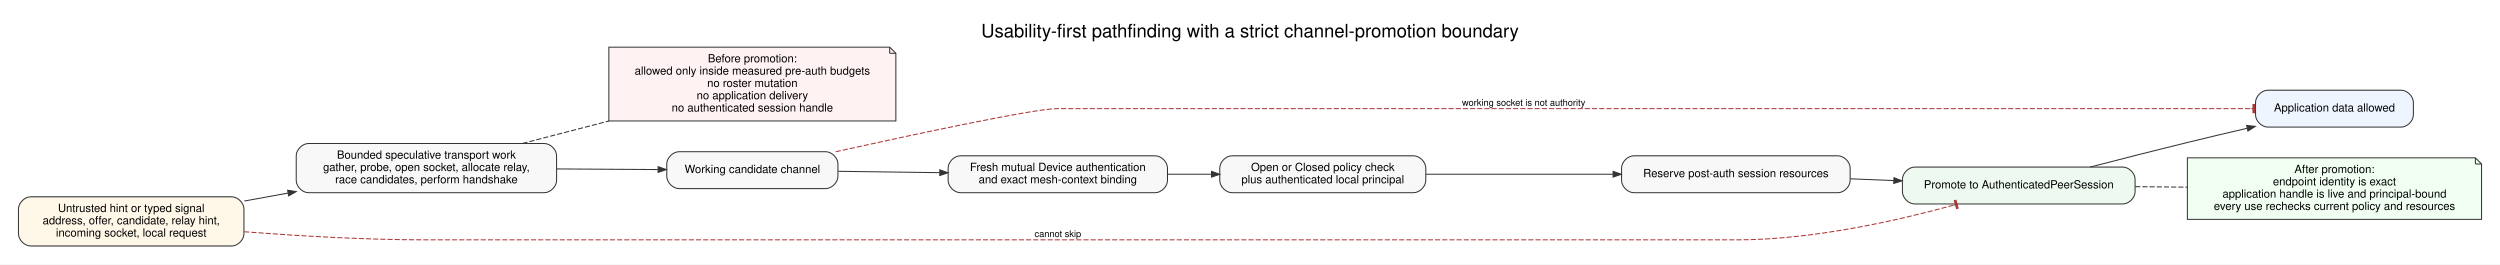
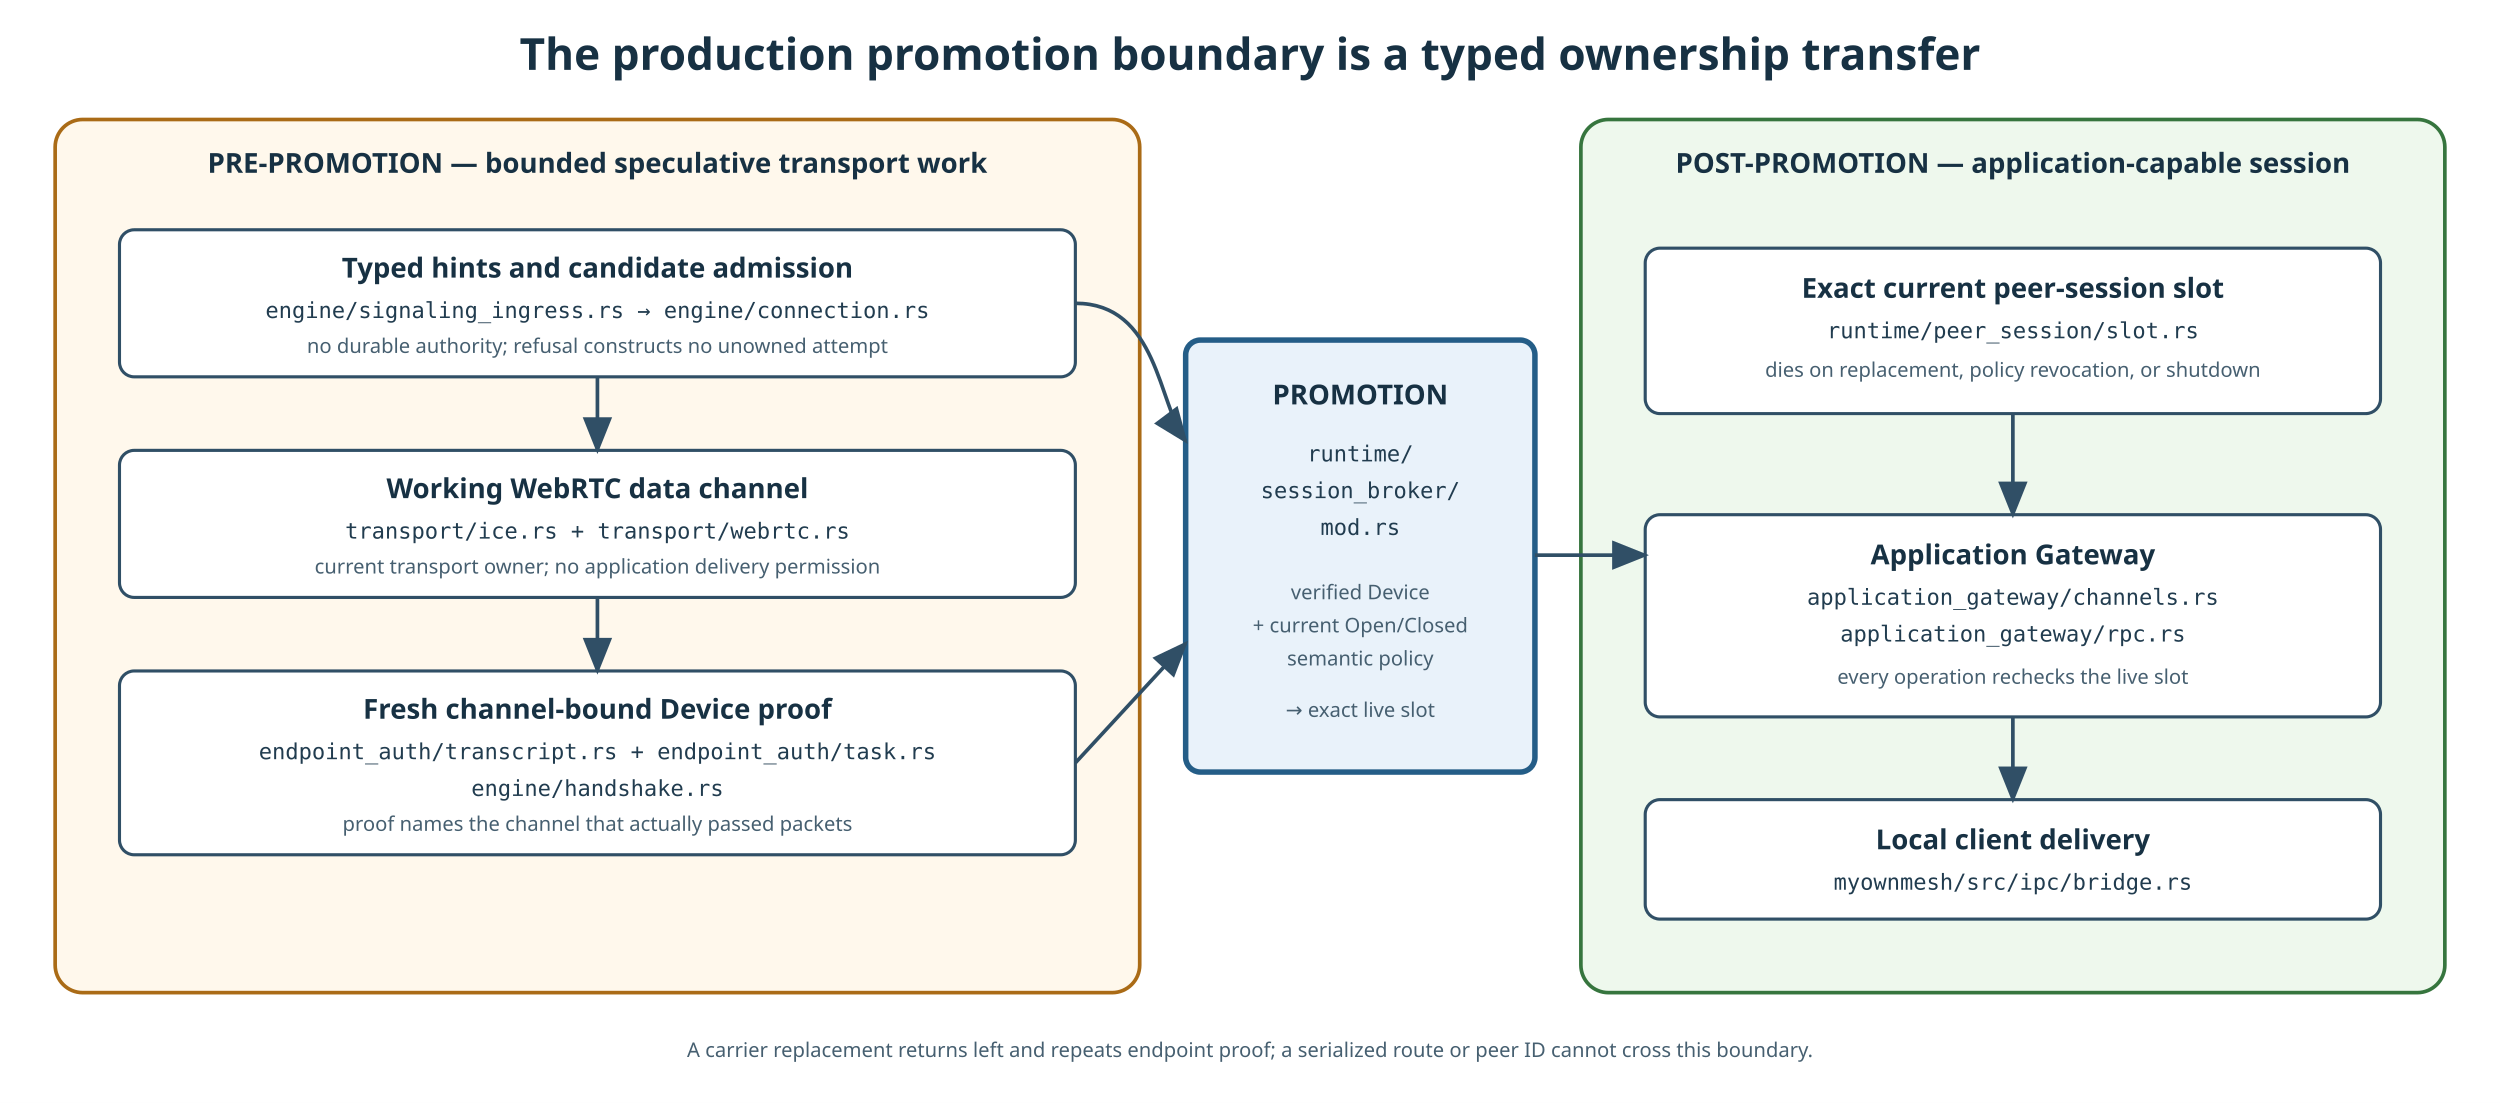
- <svg xmlns="http://www.w3.org/2000/svg" width="2439pt" height="258pt" viewBox="0.00 0.00 2439.00 258.00">
-   <g id="graph0" class="graph" transform="scale(1 1) rotate(0) translate(18 240)">
-     <polygon fill="white" stroke="transparent" points="-18,18 -18,-240 2421,-240 2421,18 -18,18" />
-     <text text-anchor="middle" x="1201.5" y="-203.6" font-family="Helvetica,sans-Serif" font-size="18.00">Usability-first pathfinding with a strict channel-promotion boundary</text>
-     <g id="node1" class="node">
-       <path fill="#fff7e8" stroke="#333333" d="M208,-48C208,-48 12,-48 12,-48 6,-48 0,-42 0,-36 0,-36 0,-12 0,-12 0,-6 6,0 12,0 12,0 208,0 208,0 214,0 220,-6 220,-12 220,-12 220,-36 220,-36 220,-42 214,-48 208,-48" />
-       <text text-anchor="middle" x="110" y="-33.2" font-family="Helvetica,sans-Serif" font-size="11.00">Untrusted hint or typed signal</text>
-       <text text-anchor="middle" x="110" y="-21.2" font-family="Helvetica,sans-Serif" font-size="11.00">address, offer, candidate, relay hint,</text>
-       <text text-anchor="middle" x="110" y="-9.2" font-family="Helvetica,sans-Serif" font-size="11.00">incoming socket, local request</text>
-     </g>
-     <g id="node2" class="node">
-       <path fill="#f8f8f8" stroke="#333333" d="M513,-100C513,-100 283,-100 283,-100 277,-100 271,-94 271,-88 271,-88 271,-64 271,-64 271,-58 277,-52 283,-52 283,-52 513,-52 513,-52 519,-52 525,-58 525,-64 525,-64 525,-88 525,-88 525,-94 519,-100 513,-100" />
-       <text text-anchor="middle" x="398" y="-85.2" font-family="Helvetica,sans-Serif" font-size="11.00">Bounded speculative transport work</text>
-       <text text-anchor="middle" x="398" y="-73.2" font-family="Helvetica,sans-Serif" font-size="11.00">gather, probe, open socket, allocate relay,</text>
-       <text text-anchor="middle" x="398" y="-61.2" font-family="Helvetica,sans-Serif" font-size="11.00">race candidates, perform handshake</text>
-     </g>
-     <g id="edge1" class="edge">
-       <path fill="none" stroke="#333333" d="M220.35,-43.88C234.32,-46.42 248.74,-49.04 263.05,-51.65" />
-       <polygon fill="#333333" stroke="#333333" points="262.61,-54.41 270.98,-53.09 263.61,-48.9 262.61,-54.41" />
-     </g>
-     <g id="node7" class="node">
-       <path fill="#eefaf0" stroke="#333333" d="M2053,-77C2053,-77 1850,-77 1850,-77 1844,-77 1838,-71 1838,-65 1838,-65 1838,-53 1838,-53 1838,-47 1844,-41 1850,-41 1850,-41 2053,-41 2053,-41 2059,-41 2065,-47 2065,-53 2065,-53 2065,-65 2065,-65 2065,-71 2059,-77 2053,-77" />
-       <text text-anchor="middle" x="1951.5" y="-56.2" font-family="Helvetica,sans-Serif" font-size="11.00">Promote to AuthenticatedPeerSession</text>
-     </g>
-     <g id="edge10" class="edge">
-       <path fill="none" stroke="#aa3333" stroke-dasharray="5,2" d="M220.23,-13.9C273.5,-9.79 338.54,-6 397,-6 397,-6 397,-6 1676.5,-6 1750.19,-6 1833.04,-24.71 1888.15,-39.9" />
-       <polygon fill="#aa3333" stroke="#aa3333" points="1892.37,-36.91 1890.23,-44.62 1888.69,-44.2 1890.83,-36.49 1892.37,-36.91" />
-       <polyline fill="none" stroke="#aa3333" points="1892.07,-40.98 1888.22,-39.91 " />
-       <text text-anchor="middle" x="1014" y="-8.8" font-family="Helvetica,sans-Serif" font-size="9.00">cannot skip</text>
-     </g>
-     <g id="node3" class="node">
-       <path fill="#f8f8f8" stroke="#333333" d="M787.5,-92C787.5,-92 644.5,-92 644.5,-92 638.5,-92 632.5,-86 632.5,-80 632.5,-80 632.5,-68 632.5,-68 632.5,-62 638.5,-56 644.5,-56 644.5,-56 787.5,-56 787.5,-56 793.5,-56 799.5,-62 799.5,-68 799.5,-68 799.5,-80 799.5,-80 799.5,-86 793.5,-92 787.5,-92" />
-       <text text-anchor="middle" x="716" y="-71.2" font-family="Helvetica,sans-Serif" font-size="11.00">Working candidate channel</text>
-     </g>
-     <g id="edge2" class="edge">
-       <path fill="none" stroke="#333333" d="M525.25,-75.2C558.24,-74.99 593.14,-74.77 623.9,-74.58" />
-       <polygon fill="#333333" stroke="#333333" points="624.06,-77.38 632.04,-74.53 624.03,-71.78 624.06,-77.38" />
-     </g>
-     <g id="node9" class="node">
-       <polygon fill="#fff2f2" stroke="#333333" points="850,-194 576,-194 576,-122 856,-122 856,-188 850,-194" />
-       <polyline fill="none" stroke="#333333" points="850,-194 850,-188 " />
-       <polyline fill="none" stroke="#333333" points="856,-188 850,-188 " />
-       <text text-anchor="middle" x="716" y="-179.2" font-family="Helvetica,sans-Serif" font-size="11.00">Before promotion:</text>
-       <text text-anchor="middle" x="716" y="-167.2" font-family="Helvetica,sans-Serif" font-size="11.00">allowed only inside measured pre-auth budgets</text>
-       <text text-anchor="middle" x="716" y="-155.2" font-family="Helvetica,sans-Serif" font-size="11.00">no roster mutation</text>
-       <text text-anchor="middle" x="716" y="-143.2" font-family="Helvetica,sans-Serif" font-size="11.00">no application delivery</text>
-       <text text-anchor="middle" x="716" y="-131.2" font-family="Helvetica,sans-Serif" font-size="11.00">no authenticated session handle</text>
-     </g>
-     <g id="edge8" class="edge">
-       <path fill="none" stroke="#333333" stroke-dasharray="5,2" d="M491.68,-100.05C518.17,-106.92 547.65,-114.57 576.26,-122" />
-     </g>
-     <g id="node4" class="node">
-       <path fill="#f8f8f8" stroke="#333333" d="M1109,-88C1109,-88 919,-88 919,-88 913,-88 907,-82 907,-76 907,-76 907,-64 907,-64 907,-58 913,-52 919,-52 919,-52 1109,-52 1109,-52 1115,-52 1121,-58 1121,-64 1121,-64 1121,-76 1121,-76 1121,-82 1115,-88 1109,-88" />
-       <text text-anchor="middle" x="1014" y="-73.2" font-family="Helvetica,sans-Serif" font-size="11.00">Fresh mutual Device authentication</text>
-       <text text-anchor="middle" x="1014" y="-61.2" font-family="Helvetica,sans-Serif" font-size="11.00">and exact mesh-context binding</text>
-     </g>
-     <g id="edge3" class="edge">
-       <path fill="none" stroke="#333333" d="M799.85,-72.88C830.43,-72.47 865.66,-71.99 898.55,-71.55" />
-       <polygon fill="#333333" stroke="#333333" points="898.9,-74.34 906.86,-71.43 898.82,-68.74 898.9,-74.34" />
-     </g>
-     <g id="node8" class="node">
-       <path fill="#eef5ff" stroke="#333333" d="M2324.5,-152C2324.5,-152 2194.5,-152 2194.5,-152 2188.5,-152 2182.5,-146 2182.5,-140 2182.5,-140 2182.5,-128 2182.5,-128 2182.5,-122 2188.5,-116 2194.5,-116 2194.5,-116 2324.5,-116 2324.5,-116 2330.5,-116 2336.5,-122 2336.5,-128 2336.5,-128 2336.5,-140 2336.5,-140 2336.5,-146 2330.5,-152 2324.5,-152" />
-       <text text-anchor="middle" x="2259.5" y="-131.2" font-family="Helvetica,sans-Serif" font-size="11.00">Application data allowed</text>
-     </g>
-     <g id="edge11" class="edge">
-       <path fill="none" stroke="#aa3333" stroke-dasharray="5,2" d="M797.35,-92C877.47,-109.68 991.63,-134 1013,-134 1013,-134 1013,-134 1952.5,-134 2029.18,-134 2116.66,-134 2178.39,-134" />
-       <polygon fill="#aa3333" stroke="#aa3333" points="2181.62,-130 2181.62,-138 2180.02,-138 2180.02,-130 2181.62,-130" />
-       <polyline fill="none" stroke="#aa3333" points="2182.42,-134 2178.42,-134 " />
-       <text text-anchor="middle" x="1468.5" y="-136.8" font-family="Helvetica,sans-Serif" font-size="9.00">working socket is not authority</text>
-     </g>
-     <g id="node5" class="node">
-       <path fill="#f8f8f8" stroke="#333333" d="M1361,-88C1361,-88 1184,-88 1184,-88 1178,-88 1172,-82 1172,-76 1172,-76 1172,-64 1172,-64 1172,-58 1178,-52 1184,-52 1184,-52 1361,-52 1361,-52 1367,-52 1373,-58 1373,-64 1373,-64 1373,-76 1373,-76 1373,-82 1367,-88 1361,-88" />
-       <text text-anchor="middle" x="1272.5" y="-73.2" font-family="Helvetica,sans-Serif" font-size="11.00">Open or Closed policy check</text>
-       <text text-anchor="middle" x="1272.5" y="-61.2" font-family="Helvetica,sans-Serif" font-size="11.00">plus authenticated local principal</text>
-     </g>
-     <g id="edge4" class="edge">
-       <path fill="none" stroke="#333333" d="M1121.18,-70C1135.24,-70 1149.66,-70 1163.74,-70" />
-       <polygon fill="#333333" stroke="#333333" points="1163.98,-72.8 1171.98,-70 1163.98,-67.2 1163.98,-72.8" />
-     </g>
-     <g id="node6" class="node">
-       <path fill="#f8f8f8" stroke="#333333" d="M1775,-88C1775,-88 1576,-88 1576,-88 1570,-88 1564,-82 1564,-76 1564,-76 1564,-64 1564,-64 1564,-58 1570,-52 1576,-52 1576,-52 1775,-52 1775,-52 1781,-52 1787,-58 1787,-64 1787,-64 1787,-76 1787,-76 1787,-82 1781,-88 1775,-88" />
-       <text text-anchor="middle" x="1675.5" y="-67.2" font-family="Helvetica,sans-Serif" font-size="11.00">Reserve post-auth session resources</text>
-     </g>
-     <g id="edge5" class="edge">
-       <path fill="none" stroke="#333333" d="M1373.14,-70C1428.41,-70 1497.51,-70 1555.6,-70" />
-       <polygon fill="#333333" stroke="#333333" points="1555.72,-72.8 1563.72,-70 1555.72,-67.2 1555.72,-72.8" />
-     </g>
-     <g id="edge6" class="edge">
-       <path fill="none" stroke="#333333" d="M1787.16,-65.56C1801.06,-65 1815.34,-64.43 1829.4,-63.86" />
-       <polygon fill="#333333" stroke="#333333" points="1829.76,-66.65 1837.64,-63.53 1829.54,-61.05 1829.76,-66.65" />
-     </g>
-     <g id="edge7" class="edge">
-       <path fill="none" stroke="#333333" d="M2021.22,-77.04C2050.41,-84.6 2084.82,-93.39 2116,-101 2134.86,-105.61 2155.17,-110.41 2174.38,-114.87" />
-       <polygon fill="#333333" stroke="#333333" points="2173.82,-117.62 2182.25,-116.7 2175.09,-112.16 2173.82,-117.62" />
-     </g>
-     <g id="node10" class="node">
-       <polygon fill="#f1fff3" stroke="#333333" points="2397,-86 2116,-86 2116,-26 2403,-26 2403,-80 2397,-86" />
-       <polyline fill="none" stroke="#333333" points="2397,-86 2397,-80 " />
-       <polyline fill="none" stroke="#333333" points="2403,-80 2397,-80 " />
-       <text text-anchor="middle" x="2259.5" y="-71.2" font-family="Helvetica,sans-Serif" font-size="11.00">After promotion:</text>
-       <text text-anchor="middle" x="2259.5" y="-59.2" font-family="Helvetica,sans-Serif" font-size="11.00">endpoint identity is exact</text>
-       <text text-anchor="middle" x="2259.5" y="-47.2" font-family="Helvetica,sans-Serif" font-size="11.00">application handle is live and principal-bound</text>
-       <text text-anchor="middle" x="2259.5" y="-35.2" font-family="Helvetica,sans-Serif" font-size="11.00">every use rechecks current policy and resources</text>
-     </g>
-     <g id="edge9" class="edge">
-       <path fill="none" stroke="#333333" stroke-dasharray="5,2" d="M2065.14,-57.9C2081.67,-57.73 2098.88,-57.56 2115.91,-57.4" />
-     </g>
-   </g>
+ <svg xmlns="http://www.w3.org/2000/svg" width="1360" height="600" viewBox="0 0 1360 600" role="img" aria-labelledby="title desc">
+   <defs>
+     <marker id="a" markerWidth="10" markerHeight="8" refX="9" refY="4" orient="auto">
+       <path d="M0 0L10 4L0 8z" fill="#304f66" />
+     </marker>
+     <style>.title{font:700 24px sans-serif;fill:#173143}.zone{stroke-width:2;rx:15}.pre{fill:#fff8ec;stroke:#aa6b16}.post{fill:#eef8ed;stroke:#36753e}.box{fill:white;stroke:#304f66;stroke-width:1.7;rx:8}.h{font:700 15px sans-serif;fill:#173143}.t{font:12px monospace;fill:#213c4f}.s{font:11px sans-serif;fill:#465f70}.edge{fill:none;stroke:#304f66;stroke-width:2;marker-end:url(#a)}.gate{fill:#e9f2fa;stroke:#245d87;stroke-width:3;rx:8}</style>
+   </defs>
+   <rect width="1360" height="600" fill="white" />
+   <text class="title" x="680" y="38" text-anchor="middle">The production promotion boundary is a typed ownership transfer</text>
+   <rect class="zone pre" x="30" y="65" width="590" height="475" />
+   <text class="h" x="325" y="94" text-anchor="middle">PRE-PROMOTION — bounded speculative transport work</text>
+   <rect class="box" x="65" y="125" width="520" height="80" />
+   <text class="h" x="325" y="151" text-anchor="middle">Typed hints and candidate admission</text>
+   <text class="t" x="325" y="173" text-anchor="middle">engine/signaling_ingress.rs → engine/connection.rs</text>
+   <text class="s" x="325" y="192" text-anchor="middle">no durable authority; refusal constructs no unowned attempt</text>
+   <rect class="box" x="65" y="245" width="520" height="80" />
+   <text class="h" x="325" y="271" text-anchor="middle">Working WebRTC data channel</text>
+   <text class="t" x="325" y="293" text-anchor="middle">transport/ice.rs + transport/webrtc.rs</text>
+   <text class="s" x="325" y="312" text-anchor="middle">current transport owner; no application delivery permission</text>
+   <rect class="box" x="65" y="365" width="520" height="100" />
+   <text class="h" x="325" y="391" text-anchor="middle">Fresh channel-bound Device proof</text>
+   <text class="t" x="325" y="413" text-anchor="middle">endpoint_auth/transcript.rs + endpoint_auth/task.rs</text>
+   <text class="t" x="325" y="433" text-anchor="middle">engine/handshake.rs</text>
+   <text class="s" x="325" y="452" text-anchor="middle">proof names the channel that actually passed packets</text>
+   <path class="edge" d="M325 205V245" />
+   <path class="edge" d="M325 325V365" />
+   <rect class="gate" x="645" y="185" width="190" height="235" />
+   <text class="h" x="740" y="220" text-anchor="middle">PROMOTION</text>
+   <text class="t" x="740" y="251" text-anchor="middle">runtime/</text>
+   <text class="t" x="740" y="271" text-anchor="middle">session_broker/</text>
+   <text class="t" x="740" y="291" text-anchor="middle">mod.rs</text>
+   <text class="s" x="740" y="326" text-anchor="middle">verified Device</text>
+   <text class="s" x="740" y="344" text-anchor="middle">+ current Open/Closed</text>
+   <text class="s" x="740" y="362" text-anchor="middle">semantic policy</text>
+   <text class="s" x="740" y="390" text-anchor="middle">→ exact live slot</text>
+   <path class="edge" d="M585 415L645 350" />
+   <path class="edge" d="M585 165C630 165 630 220 645 240" />
+   <rect class="zone post" x="860" y="65" width="470" height="475" />
+   <text class="h" x="1095" y="94" text-anchor="middle">POST-PROMOTION — application-capable session</text>
+   <rect class="box" x="895" y="135" width="400" height="90" />
+   <text class="h" x="1095" y="162" text-anchor="middle">Exact current peer-session slot</text>
+   <text class="t" x="1095" y="184" text-anchor="middle">runtime/peer_session/slot.rs</text>
+   <text class="s" x="1095" y="205" text-anchor="middle">dies on replacement, policy revocation, or shutdown</text>
+   <rect class="box" x="895" y="280" width="400" height="110" />
+   <text class="h" x="1095" y="307" text-anchor="middle">Application Gateway</text>
+   <text class="t" x="1095" y="329" text-anchor="middle">application_gateway/channels.rs</text>
+   <text class="t" x="1095" y="349" text-anchor="middle">application_gateway/rpc.rs</text>
+   <text class="s" x="1095" y="372" text-anchor="middle">every operation rechecks the live slot</text>
+   <rect class="box" x="895" y="435" width="400" height="65" />
+   <text class="h" x="1095" y="462" text-anchor="middle">Local client delivery</text>
+   <text class="t" x="1095" y="484" text-anchor="middle">myownmesh/src/ipc/bridge.rs</text>
+   <path class="edge" d="M835 302H895" />
+   <path class="edge" d="M1095 225V280" />
+   <path class="edge" d="M1095 390V435" />
+   <text class="s" x="680" y="575" text-anchor="middle">A carrier replacement returns left and repeats endpoint proof; a serialized route or peer ID cannot cross this boundary.</text>
</svg>
